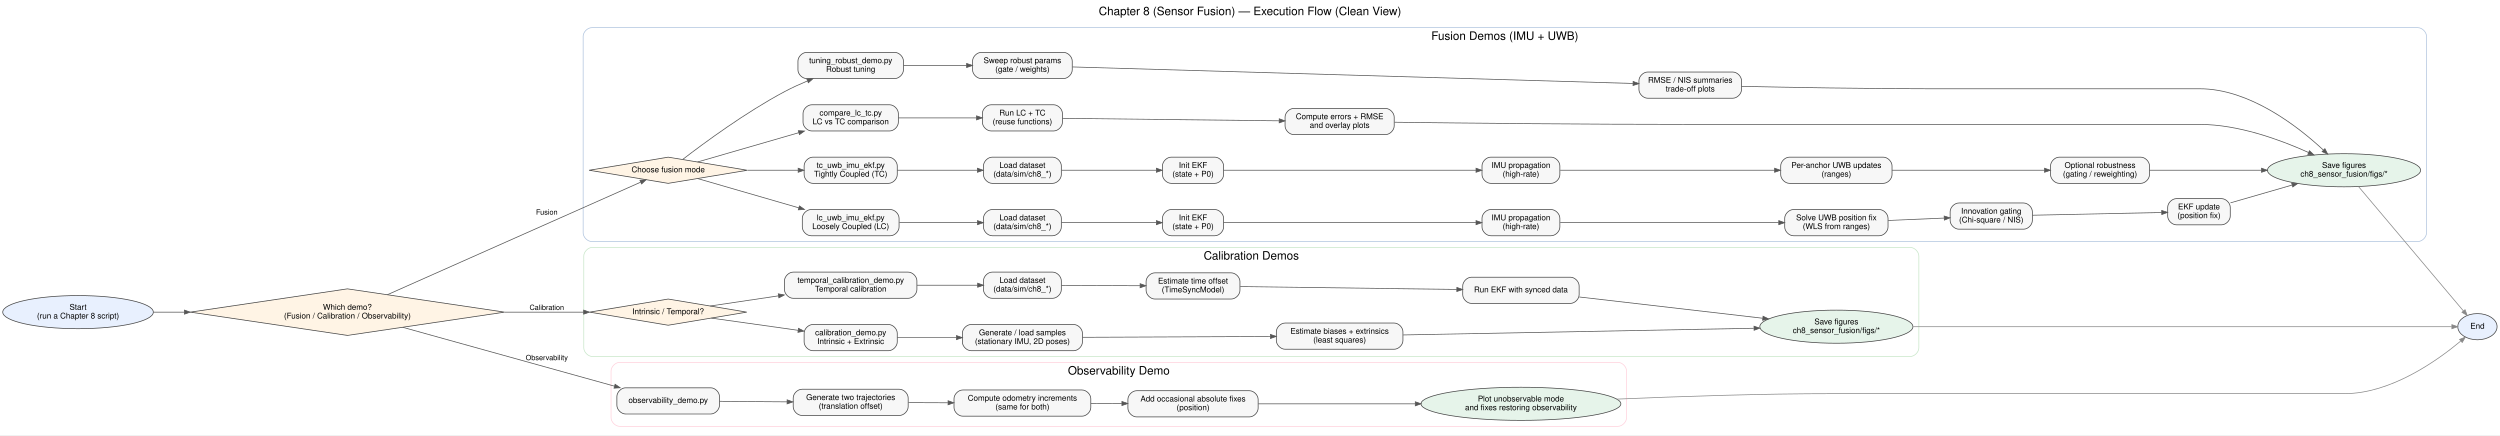
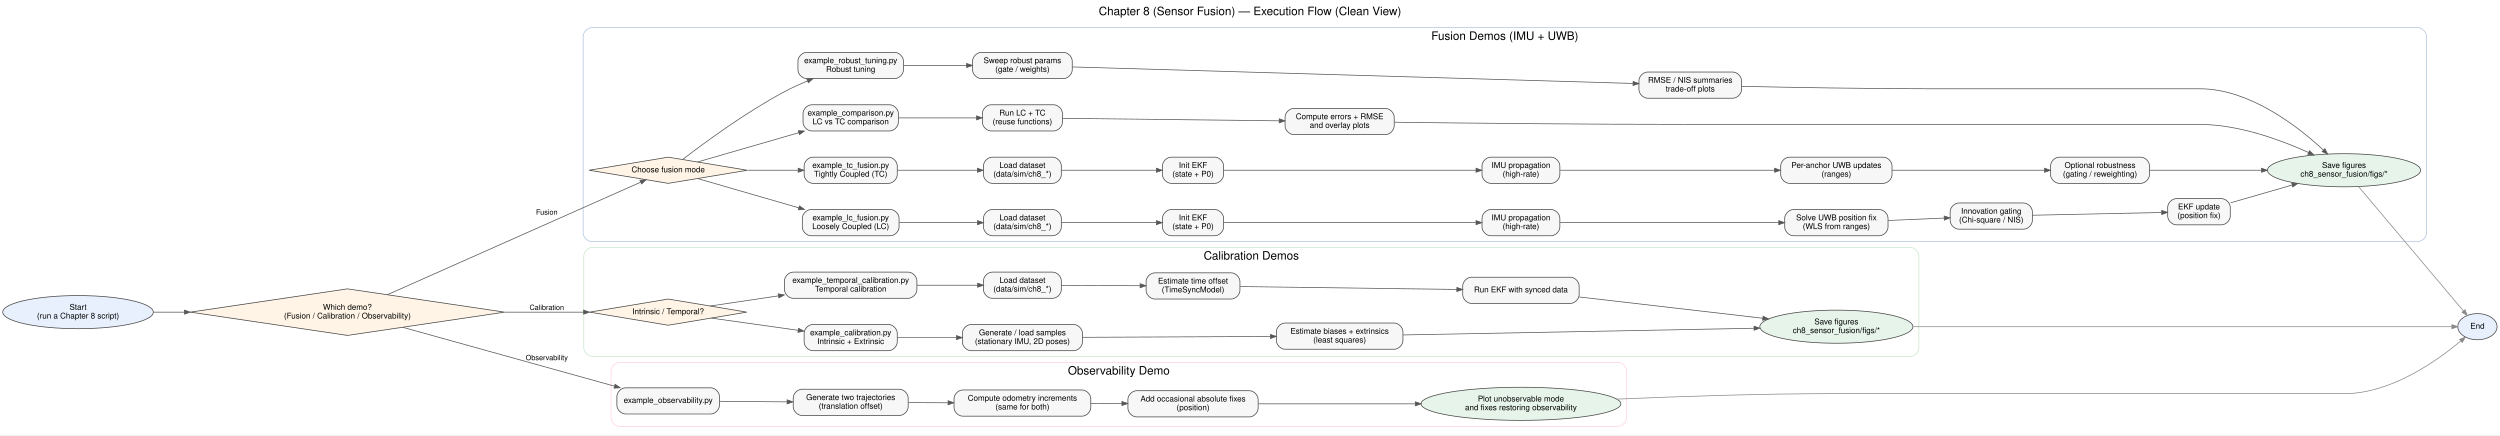
<svg xmlns="http://www.w3.org/2000/svg" width="3436pt" height="598pt" viewBox="0.00 0.00 3435.98 598.00">
  <g id="graph0" class="graph" transform="scale(1 1) rotate(0) translate(4 594)">
    <polygon fill="white" stroke="transparent" points="-4,4 -4,-594 3431.98,-594 3431.98,4 -4,4" />
    <text text-anchor="middle" x="1713.99" y="-573.2" font-family="Helvetica,sans-Serif" font-size="16.00">Chapter 8 (Sensor Fusion) — Execution Flow (Clean View)</text>
    <g id="clust1" class="cluster">
      <path fill="white" stroke="#b0c4de" d="M809.48,-262C809.48,-262 3318.98,-262 3318.98,-262 3324.98,-262 3330.98,-268 3330.98,-274 3330.98,-274 3330.98,-544 3330.98,-544 3330.98,-550 3324.98,-556 3318.98,-556 3318.98,-556 809.48,-556 809.48,-556 803.48,-556 797.48,-550 797.48,-544 797.48,-544 797.48,-274 797.48,-274 797.48,-268 803.48,-262 809.48,-262" />
      <text text-anchor="middle" x="2064.23" y="-539.2" font-family="Helvetica,sans-Serif" font-size="16.00">Fusion Demos (IMU + UWB)</text>
    </g>
    <g id="clust2" class="cluster">
      <path fill="white" stroke="#c8e6c9" d="M810.33,-104C810.33,-104 2621.26,-104 2621.26,-104 2627.26,-104 2633.26,-110 2633.26,-116 2633.26,-116 2633.26,-242 2633.26,-242 2633.26,-248 2627.26,-254 2621.26,-254 2621.26,-254 810.33,-254 810.33,-254 804.33,-254 798.33,-248 798.33,-242 798.33,-242 798.33,-116 798.33,-116 798.33,-110 804.33,-104 810.33,-104" />
      <text text-anchor="middle" x="1715.79" y="-237.2" font-family="Helvetica,sans-Serif" font-size="16.00">Calibration Demos</text>
    </g>
    <g id="clust3" class="cluster">
      <path fill="white" stroke="#ffd1dc" d="M847.83,-8C847.83,-8 2219.54,-8 2219.54,-8 2225.54,-8 2231.54,-14 2231.54,-20 2231.54,-20 2231.54,-84 2231.54,-84 2231.54,-90 2225.54,-96 2219.54,-96 2219.54,-96 847.83,-96 847.83,-96 841.83,-96 835.83,-90 835.83,-84 835.83,-84 835.83,-20 835.83,-20 835.83,-14 841.83,-8 847.83,-8" />
      <text text-anchor="middle" x="1533.68" y="-79.2" font-family="Helvetica,sans-Serif" font-size="16.00">Observability Demo</text>
    </g>
    <g id="node1" class="node">
      <ellipse fill="#e8f0fe" stroke="#444444" cx="103.24" cy="-165" rx="103.48" ry="22.76" />
      <text text-anchor="middle" x="103.24" y="-168.2" font-family="Helvetica,sans-Serif" font-size="11.00">Start</text>
      <text text-anchor="middle" x="103.24" y="-156.2" font-family="Helvetica,sans-Serif" font-size="11.00">(run a Chapter 8 script)</text>
    </g>
    <g id="node2" class="node">
      <polygon fill="#fff4e5" stroke="#444444" points="473.48,-197 257.48,-165 473.48,-133 689.48,-165 473.48,-197" />
      <text text-anchor="middle" x="473.48" y="-168.2" font-family="Helvetica,sans-Serif" font-size="11.00">Which demo?</text>
      <text text-anchor="middle" x="473.48" y="-156.2" font-family="Helvetica,sans-Serif" font-size="11.00">(Fusion / Calibration / Observability)</text>
    </g>
    <g id="edge1" class="edge">
      <path fill="none" stroke="#555555" d="M206.81,-165C220.37,-165 234.66,-165 249.31,-165" />
      <polygon fill="#555555" stroke="#555555" points="249.47,-167.8 257.47,-165 249.47,-162.2 249.47,-167.8" />
    </g>
    <g id="node3" class="node">
      <polygon fill="#fff4e5" stroke="#444444" points="914.33,-378 805.62,-360 914.33,-342 1023.04,-360 914.33,-378" />
      <text text-anchor="middle" x="914.33" y="-357.2" font-family="Helvetica,sans-Serif" font-size="11.00">Choose fusion mode</text>
    </g>
    <g id="edge38" class="edge">
      <path fill="none" stroke="#555555" d="M528.29,-188.91C618.68,-229.08 798.72,-309.08 876.32,-343.56" />
      <polygon fill="#555555" stroke="#555555" points="875.5,-346.26 883.95,-346.95 877.78,-341.14 875.5,-346.26" />
      <text text-anchor="middle" x="747.48" y="-299" font-family="Helvetica,sans-Serif" font-size="10.00">Fusion</text>
    </g>
    <g id="node24" class="node">
      <polygon fill="#fff4e5" stroke="#444444" points="914.33,-183 806.32,-165 914.33,-147 1022.34,-165 914.33,-183" />
      <text text-anchor="middle" x="914.33" y="-162.2" font-family="Helvetica,sans-Serif" font-size="11.00">Intrinsic / Temporal?</text>
    </g>
    <g id="edge39" class="edge">
      <path fill="none" stroke="#555555" d="M689.72,-165C727.03,-165 764.49,-165 797.8,-165" />
      <polygon fill="#555555" stroke="#555555" points="798.18,-167.8 806.18,-165 798.18,-162.2 798.18,-167.8" />
      <text text-anchor="middle" x="747.48" y="-168" font-family="Helvetica,sans-Serif" font-size="10.00">Calibration</text>
    </g>
    <g id="node33" class="node">
      <path fill="#f7f7f7" stroke="#444444" d="M972.83,-61C972.83,-61 855.83,-61 855.83,-61 849.83,-61 843.83,-55 843.83,-49 843.83,-49 843.83,-37 843.83,-37 843.83,-31 849.83,-25 855.83,-25 855.83,-25 972.83,-25 972.83,-25 978.83,-25 984.83,-31 984.83,-37 984.83,-37 984.83,-49 984.83,-49 984.83,-55 978.83,-61 972.83,-61" />
-       <text text-anchor="middle" x="914.33" y="-40.2" font-family="Helvetica,sans-Serif" font-size="11.00">observability_demo.py</text>
+       <text text-anchor="middle" x="914.33" y="-40.2" font-family="Helvetica,sans-Serif" font-size="11.00">example_observability.py</text>
    </g>
    <g id="edge40" class="edge">
      <path fill="none" stroke="#555555" d="M549.42,-144.17C630.72,-121.57 759.65,-85.72 840.23,-63.32" />
      <polygon fill="#555555" stroke="#555555" points="841.39,-65.9 848.35,-61.06 839.89,-60.51 841.39,-65.9" />
      <text text-anchor="middle" x="747.48" y="-99" font-family="Helvetica,sans-Serif" font-size="10.00">Observability</text>
    </g>
    <g id="node4" class="node">
      <path fill="#f7f7f7" stroke="#444444" d="M1219.68,-306C1219.68,-306 1110.68,-306 1110.68,-306 1104.68,-306 1098.68,-300 1098.68,-294 1098.68,-294 1098.68,-282 1098.68,-282 1098.68,-276 1104.68,-270 1110.68,-270 1110.68,-270 1219.68,-270 1219.68,-270 1225.68,-270 1231.68,-276 1231.68,-282 1231.68,-282 1231.68,-294 1231.68,-294 1231.68,-300 1225.68,-306 1219.68,-306" />
-       <text text-anchor="middle" x="1165.18" y="-291.2" font-family="Helvetica,sans-Serif" font-size="11.00">lc_uwb_imu_ekf.py</text>
+       <text text-anchor="middle" x="1165.18" y="-291.2" font-family="Helvetica,sans-Serif" font-size="11.00">example_lc_fusion.py</text>
      <text text-anchor="middle" x="1165.18" y="-279.2" font-family="Helvetica,sans-Serif" font-size="11.00">Loosely Coupled (LC)</text>
    </g>
    <g id="edge2" class="edge">
      <path fill="none" stroke="#555555" d="M954.76,-348.59C992.07,-337.8 1048.92,-321.35 1093.97,-308.31" />
      <polygon fill="#555555" stroke="#555555" points="1094.76,-311 1101.67,-306.09 1093.2,-305.62 1094.76,-311" />
    </g>
    <g id="node5" class="node">
      <path fill="#f7f7f7" stroke="#444444" d="M1217.18,-378C1217.18,-378 1113.18,-378 1113.18,-378 1107.18,-378 1101.18,-372 1101.18,-366 1101.18,-366 1101.18,-354 1101.18,-354 1101.18,-348 1107.18,-342 1113.18,-342 1113.18,-342 1217.18,-342 1217.18,-342 1223.18,-342 1229.18,-348 1229.18,-354 1229.18,-354 1229.18,-366 1229.18,-366 1229.18,-372 1223.18,-378 1217.18,-378" />
-       <text text-anchor="middle" x="1165.18" y="-363.2" font-family="Helvetica,sans-Serif" font-size="11.00">tc_uwb_imu_ekf.py</text>
+       <text text-anchor="middle" x="1165.18" y="-363.2" font-family="Helvetica,sans-Serif" font-size="11.00">example_tc_fusion.py</text>
      <text text-anchor="middle" x="1165.18" y="-351.2" font-family="Helvetica,sans-Serif" font-size="11.00">Tightly Coupled (TC)</text>
    </g>
    <g id="edge3" class="edge">
      <path fill="none" stroke="#555555" d="M1023.39,-360C1046.89,-360 1071.18,-360 1092.82,-360" />
      <polygon fill="#555555" stroke="#555555" points="1092.99,-362.8 1100.99,-360 1092.99,-357.2 1092.99,-362.8" />
    </g>
    <g id="node6" class="node">
      <path fill="#f7f7f7" stroke="#444444" d="M1218.68,-450C1218.68,-450 1111.68,-450 1111.68,-450 1105.68,-450 1099.68,-444 1099.68,-438 1099.68,-438 1099.68,-426 1099.68,-426 1099.68,-420 1105.68,-414 1111.68,-414 1111.68,-414 1218.68,-414 1218.68,-414 1224.68,-414 1230.68,-420 1230.68,-426 1230.68,-426 1230.68,-438 1230.68,-438 1230.68,-444 1224.68,-450 1218.68,-450" />
-       <text text-anchor="middle" x="1165.18" y="-435.2" font-family="Helvetica,sans-Serif" font-size="11.00">compare_lc_tc.py</text>
+       <text text-anchor="middle" x="1165.18" y="-435.2" font-family="Helvetica,sans-Serif" font-size="11.00">example_comparison.py</text>
      <text text-anchor="middle" x="1165.18" y="-423.2" font-family="Helvetica,sans-Serif" font-size="11.00">LC vs TC comparison</text>
    </g>
    <g id="edge4" class="edge">
      <path fill="none" stroke="#555555" d="M954.76,-371.41C992.07,-382.2 1048.92,-398.65 1093.97,-411.69" />
      <polygon fill="#555555" stroke="#555555" points="1093.2,-414.38 1101.67,-413.91 1094.76,-409 1093.2,-414.38" />
    </g>
    <g id="node7" class="node">
      <path fill="#f7f7f7" stroke="#444444" d="M1225.68,-522C1225.68,-522 1104.68,-522 1104.68,-522 1098.68,-522 1092.68,-516 1092.68,-510 1092.68,-510 1092.68,-498 1092.68,-498 1092.68,-492 1098.68,-486 1104.68,-486 1104.68,-486 1225.68,-486 1225.68,-486 1231.68,-486 1237.68,-492 1237.68,-498 1237.68,-498 1237.68,-510 1237.68,-510 1237.68,-516 1231.68,-522 1225.68,-522" />
-       <text text-anchor="middle" x="1165.18" y="-507.2" font-family="Helvetica,sans-Serif" font-size="11.00">tuning_robust_demo.py</text>
+       <text text-anchor="middle" x="1165.18" y="-507.2" font-family="Helvetica,sans-Serif" font-size="11.00">example_robust_tuning.py</text>
      <text text-anchor="middle" x="1165.18" y="-495.2" font-family="Helvetica,sans-Serif" font-size="11.00">Robust tuning</text>
    </g>
    <g id="edge5" class="edge">
      <path fill="none" stroke="#555555" d="M934.52,-375.08C963.55,-397.4 1020.89,-439.66 1074.18,-468 1084.11,-473.28 1094.98,-478.25 1105.63,-482.72" />
      <polygon fill="#555555" stroke="#555555" points="1104.86,-485.43 1113.33,-485.88 1106.99,-480.25 1104.86,-485.43" />
    </g>
    <g id="node8" class="node">
      <path fill="#f7f7f7" stroke="#444444" d="M1442.68,-306C1442.68,-306 1359.68,-306 1359.68,-306 1353.68,-306 1347.68,-300 1347.68,-294 1347.68,-294 1347.68,-282 1347.68,-282 1347.68,-276 1353.68,-270 1359.68,-270 1359.68,-270 1442.68,-270 1442.68,-270 1448.68,-270 1454.68,-276 1454.68,-282 1454.68,-282 1454.68,-294 1454.68,-294 1454.68,-300 1448.68,-306 1442.68,-306" />
      <text text-anchor="middle" x="1401.18" y="-291.2" font-family="Helvetica,sans-Serif" font-size="11.00">Load dataset</text>
      <text text-anchor="middle" x="1401.18" y="-279.2" font-family="Helvetica,sans-Serif" font-size="11.00">(data/sim/ch8_*)</text>
    </g>
    <g id="edge6" class="edge">
      <path fill="none" stroke="#555555" d="M1231.99,-288C1265.63,-288 1306.32,-288 1339.24,-288" />
      <polygon fill="#555555" stroke="#555555" points="1339.44,-290.8 1347.44,-288 1339.44,-285.2 1339.44,-290.8" />
    </g>
    <g id="node14" class="node">
      <path fill="#f7f7f7" stroke="#444444" d="M1442.68,-378C1442.68,-378 1359.68,-378 1359.68,-378 1353.68,-378 1347.68,-372 1347.68,-366 1347.68,-366 1347.68,-354 1347.68,-354 1347.68,-348 1353.68,-342 1359.68,-342 1359.68,-342 1442.68,-342 1442.68,-342 1448.68,-342 1454.68,-348 1454.68,-354 1454.68,-354 1454.68,-366 1454.68,-366 1454.68,-372 1448.68,-378 1442.68,-378" />
      <text text-anchor="middle" x="1401.18" y="-363.2" font-family="Helvetica,sans-Serif" font-size="11.00">Load dataset</text>
      <text text-anchor="middle" x="1401.18" y="-351.2" font-family="Helvetica,sans-Serif" font-size="11.00">(data/sim/ch8_*)</text>
    </g>
    <g id="edge12" class="edge">
      <path fill="none" stroke="#555555" d="M1229.2,-360C1263.27,-360 1305.15,-360 1338.94,-360" />
      <polygon fill="#555555" stroke="#555555" points="1339.35,-362.8 1347.35,-360 1339.35,-357.2 1339.35,-362.8" />
    </g>
    <g id="node19" class="node">
      <path fill="#f7f7f7" stroke="#444444" d="M1444.18,-450C1444.18,-450 1358.18,-450 1358.18,-450 1352.18,-450 1346.18,-444 1346.18,-438 1346.18,-438 1346.18,-426 1346.18,-426 1346.18,-420 1352.18,-414 1358.18,-414 1358.18,-414 1444.18,-414 1444.18,-414 1450.18,-414 1456.18,-420 1456.18,-426 1456.18,-426 1456.18,-438 1456.18,-438 1456.18,-444 1450.18,-450 1444.18,-450" />
      <text text-anchor="middle" x="1401.18" y="-435.2" font-family="Helvetica,sans-Serif" font-size="11.00">Run LC + TC</text>
      <text text-anchor="middle" x="1401.18" y="-423.2" font-family="Helvetica,sans-Serif" font-size="11.00">(reuse functions)</text>
    </g>
    <g id="edge17" class="edge">
      <path fill="none" stroke="#555555" d="M1230.74,-432C1264.17,-432 1304.79,-432 1337.88,-432" />
      <polygon fill="#555555" stroke="#555555" points="1338.12,-434.8 1346.12,-432 1338.12,-429.2 1338.12,-434.8" />
    </g>
    <g id="node21" class="node">
      <path fill="#f7f7f7" stroke="#444444" d="M1457.68,-522C1457.68,-522 1344.68,-522 1344.68,-522 1338.68,-522 1332.68,-516 1332.68,-510 1332.68,-510 1332.68,-498 1332.68,-498 1332.68,-492 1338.68,-486 1344.68,-486 1344.68,-486 1457.68,-486 1457.68,-486 1463.68,-486 1469.68,-492 1469.68,-498 1469.68,-498 1469.68,-510 1469.68,-510 1469.68,-516 1463.68,-522 1457.68,-522" />
      <text text-anchor="middle" x="1401.18" y="-507.2" font-family="Helvetica,sans-Serif" font-size="11.00">Sweep robust params</text>
      <text text-anchor="middle" x="1401.18" y="-495.2" font-family="Helvetica,sans-Serif" font-size="11.00">(gate / weights)</text>
    </g>
    <g id="edge19" class="edge">
      <path fill="none" stroke="#555555" d="M1237.98,-504C1265.37,-504 1296.67,-504 1324.41,-504" />
      <polygon fill="#555555" stroke="#555555" points="1324.52,-506.8 1332.52,-504 1324.52,-501.2 1324.52,-506.8" />
    </g>
    <g id="node9" class="node">
      <path fill="#f7f7f7" stroke="#444444" d="M1665.68,-306C1665.68,-306 1605.68,-306 1605.68,-306 1599.68,-306 1593.68,-300 1593.68,-294 1593.68,-294 1593.68,-282 1593.68,-282 1593.68,-276 1599.68,-270 1605.68,-270 1605.68,-270 1665.68,-270 1665.68,-270 1671.68,-270 1677.68,-276 1677.68,-282 1677.68,-282 1677.68,-294 1677.68,-294 1677.68,-300 1671.68,-306 1665.68,-306" />
      <text text-anchor="middle" x="1635.68" y="-291.2" font-family="Helvetica,sans-Serif" font-size="11.00">Init EKF</text>
      <text text-anchor="middle" x="1635.68" y="-279.2" font-family="Helvetica,sans-Serif" font-size="11.00">(state + P0)</text>
    </g>
    <g id="edge7" class="edge">
      <path fill="none" stroke="#555555" d="M1454.94,-288C1493.93,-288 1546.66,-288 1584.92,-288" />
      <polygon fill="#555555" stroke="#555555" points="1585.34,-290.8 1593.34,-288 1585.34,-285.2 1585.34,-290.8" />
    </g>
    <g id="node10" class="node">
      <path fill="#f7f7f7" stroke="#444444" d="M2127.86,-306C2127.86,-306 2044.86,-306 2044.86,-306 2038.86,-306 2032.86,-300 2032.86,-294 2032.86,-294 2032.86,-282 2032.86,-282 2032.86,-276 2038.86,-270 2044.86,-270 2044.86,-270 2127.86,-270 2127.86,-270 2133.86,-270 2139.86,-276 2139.86,-282 2139.86,-282 2139.86,-294 2139.86,-294 2139.86,-300 2133.86,-306 2127.86,-306" />
      <text text-anchor="middle" x="2086.36" y="-291.2" font-family="Helvetica,sans-Serif" font-size="11.00">IMU propagation</text>
      <text text-anchor="middle" x="2086.36" y="-279.2" font-family="Helvetica,sans-Serif" font-size="11.00">(high-rate)</text>
    </g>
    <g id="edge8" class="edge">
      <path fill="none" stroke="#555555" d="M1677.69,-288C1756.96,-288 1931.59,-288 2024.47,-288" />
      <polygon fill="#555555" stroke="#555555" points="2024.65,-290.8 2032.65,-288 2024.65,-285.2 2024.65,-290.8" />
    </g>
    <g id="node11" class="node">
      <path fill="#f7f7f7" stroke="#444444" d="M2578.9,-306C2578.9,-306 2460.9,-306 2460.9,-306 2454.9,-306 2448.9,-300 2448.9,-294 2448.9,-294 2448.9,-282 2448.9,-282 2448.9,-276 2454.9,-270 2460.9,-270 2460.9,-270 2578.9,-270 2578.9,-270 2584.9,-270 2590.9,-276 2590.9,-282 2590.9,-282 2590.9,-294 2590.9,-294 2590.9,-300 2584.9,-306 2578.9,-306" />
      <text text-anchor="middle" x="2519.9" y="-291.2" font-family="Helvetica,sans-Serif" font-size="11.00">Solve UWB position fix</text>
      <text text-anchor="middle" x="2519.9" y="-279.2" font-family="Helvetica,sans-Serif" font-size="11.00">(WLS from ranges)</text>
    </g>
    <g id="edge9" class="edge">
      <path fill="none" stroke="#555555" d="M2140.28,-288C2215.39,-288 2353.45,-288 2440.48,-288" />
      <polygon fill="#555555" stroke="#555555" points="2440.74,-290.8 2448.74,-288 2440.74,-285.2 2440.74,-290.8" />
    </g>
    <g id="node12" class="node">
      <path fill="#f7f7f7" stroke="#444444" d="M2777.26,-315C2777.26,-315 2688.26,-315 2688.26,-315 2682.26,-315 2676.26,-309 2676.26,-303 2676.26,-303 2676.26,-291 2676.26,-291 2676.26,-285 2682.26,-279 2688.26,-279 2688.26,-279 2777.26,-279 2777.26,-279 2783.26,-279 2789.26,-285 2789.26,-291 2789.26,-291 2789.26,-303 2789.26,-303 2789.26,-309 2783.26,-315 2777.26,-315" />
      <text text-anchor="middle" x="2732.76" y="-300.2" font-family="Helvetica,sans-Serif" font-size="11.00">Innovation gating</text>
      <text text-anchor="middle" x="2732.76" y="-288.2" font-family="Helvetica,sans-Serif" font-size="11.00">(Chi-square / NIS)</text>
    </g>
    <g id="edge10" class="edge">
      <path fill="none" stroke="#555555" d="M2591.11,-291C2615.98,-292.06 2643.79,-293.25 2668.08,-294.28" />
      <polygon fill="#555555" stroke="#555555" points="2668.06,-297.08 2676.17,-294.63 2668.3,-291.49 2668.06,-297.08" />
    </g>
    <g id="node13" class="node">
      <path fill="#f7f7f7" stroke="#444444" d="M3049.26,-321C3049.26,-321 2987.26,-321 2987.26,-321 2981.26,-321 2975.26,-315 2975.26,-309 2975.26,-309 2975.26,-297 2975.26,-297 2975.26,-291 2981.26,-285 2987.26,-285 2987.26,-285 3049.26,-285 3049.26,-285 3055.26,-285 3061.26,-291 3061.26,-297 3061.26,-297 3061.26,-309 3061.26,-309 3061.26,-315 3055.26,-321 3049.26,-321" />
      <text text-anchor="middle" x="3018.26" y="-306.2" font-family="Helvetica,sans-Serif" font-size="11.00">EKF update</text>
      <text text-anchor="middle" x="3018.26" y="-294.2" font-family="Helvetica,sans-Serif" font-size="11.00">(position fix)</text>
    </g>
    <g id="edge11" class="edge">
      <path fill="none" stroke="#555555" d="M2789.43,-298.18C2841.06,-299.27 2917.21,-300.88 2967.02,-301.94" />
      <polygon fill="#555555" stroke="#555555" points="2967.03,-304.74 2975.09,-302.11 2967.15,-299.14 2967.03,-304.74" />
    </g>
    <g id="node23" class="node">
      <ellipse fill="#e6f4ea" stroke="#444444" cx="3217.62" cy="-360" rx="105.22" ry="22.76" />
      <text text-anchor="middle" x="3217.62" y="-363.2" font-family="Helvetica,sans-Serif" font-size="11.00">Save figures</text>
      <text text-anchor="middle" x="3217.62" y="-351.2" font-family="Helvetica,sans-Serif" font-size="11.00">ch8_sensor_fusion/figs/*</text>
    </g>
    <g id="edge21" class="edge">
      <path fill="none" stroke="#555555" d="M3061.6,-315.23C3086.24,-322.34 3117.92,-331.5 3146.22,-339.67" />
      <polygon fill="#555555" stroke="#555555" points="3145.64,-342.42 3154.11,-341.95 3147.2,-337.04 3145.64,-342.42" />
    </g>
    <g id="node15" class="node">
      <path fill="#f7f7f7" stroke="#444444" d="M1665.68,-378C1665.68,-378 1605.68,-378 1605.68,-378 1599.68,-378 1593.68,-372 1593.68,-366 1593.68,-366 1593.68,-354 1593.68,-354 1593.68,-348 1599.68,-342 1605.68,-342 1605.68,-342 1665.68,-342 1665.68,-342 1671.68,-342 1677.68,-348 1677.68,-354 1677.68,-354 1677.68,-366 1677.68,-366 1677.68,-372 1671.68,-378 1665.68,-378" />
      <text text-anchor="middle" x="1635.68" y="-363.2" font-family="Helvetica,sans-Serif" font-size="11.00">Init EKF</text>
      <text text-anchor="middle" x="1635.68" y="-351.2" font-family="Helvetica,sans-Serif" font-size="11.00">(state + P0)</text>
    </g>
    <g id="edge13" class="edge">
      <path fill="none" stroke="#555555" d="M1454.94,-360C1493.93,-360 1546.66,-360 1584.92,-360" />
      <polygon fill="#555555" stroke="#555555" points="1585.34,-362.8 1593.34,-360 1585.34,-357.2 1585.34,-362.8" />
    </g>
    <g id="node16" class="node">
      <path fill="#f7f7f7" stroke="#444444" d="M2127.86,-378C2127.86,-378 2044.86,-378 2044.86,-378 2038.86,-378 2032.86,-372 2032.86,-366 2032.86,-366 2032.86,-354 2032.86,-354 2032.86,-348 2038.86,-342 2044.86,-342 2044.86,-342 2127.86,-342 2127.86,-342 2133.86,-342 2139.86,-348 2139.86,-354 2139.86,-354 2139.86,-366 2139.86,-366 2139.86,-372 2133.86,-378 2127.86,-378" />
      <text text-anchor="middle" x="2086.36" y="-363.2" font-family="Helvetica,sans-Serif" font-size="11.00">IMU propagation</text>
      <text text-anchor="middle" x="2086.36" y="-351.2" font-family="Helvetica,sans-Serif" font-size="11.00">(high-rate)</text>
    </g>
    <g id="edge14" class="edge">
      <path fill="none" stroke="#555555" d="M1677.69,-360C1756.96,-360 1931.59,-360 2024.47,-360" />
      <polygon fill="#555555" stroke="#555555" points="2024.65,-362.8 2032.65,-360 2024.65,-357.2 2024.65,-362.8" />
    </g>
    <g id="node17" class="node">
      <path fill="#f7f7f7" stroke="#444444" d="M2584.4,-378C2584.4,-378 2455.4,-378 2455.4,-378 2449.4,-378 2443.4,-372 2443.4,-366 2443.4,-366 2443.4,-354 2443.4,-354 2443.4,-348 2449.4,-342 2455.4,-342 2455.4,-342 2584.4,-342 2584.4,-342 2590.4,-342 2596.4,-348 2596.4,-354 2596.4,-354 2596.4,-366 2596.4,-366 2596.4,-372 2590.4,-378 2584.4,-378" />
      <text text-anchor="middle" x="2519.9" y="-363.2" font-family="Helvetica,sans-Serif" font-size="11.00">Per-anchor UWB updates</text>
      <text text-anchor="middle" x="2519.9" y="-351.2" font-family="Helvetica,sans-Serif" font-size="11.00">(ranges)</text>
    </g>
    <g id="edge15" class="edge">
      <path fill="none" stroke="#555555" d="M2140.28,-360C2213.83,-360 2347.74,-360 2434.99,-360" />
      <polygon fill="#555555" stroke="#555555" points="2435.02,-362.8 2443.02,-360 2435.02,-357.2 2435.02,-362.8" />
    </g>
    <g id="node18" class="node">
      <path fill="#f7f7f7" stroke="#444444" d="M2938.26,-378C2938.26,-378 2826.26,-378 2826.26,-378 2820.26,-378 2814.26,-372 2814.26,-366 2814.26,-366 2814.26,-354 2814.26,-354 2814.26,-348 2820.26,-342 2826.26,-342 2826.26,-342 2938.26,-342 2938.26,-342 2944.26,-342 2950.26,-348 2950.26,-354 2950.26,-354 2950.26,-366 2950.26,-366 2950.26,-372 2944.26,-378 2938.26,-378" />
      <text text-anchor="middle" x="2882.26" y="-363.2" font-family="Helvetica,sans-Serif" font-size="11.00">Optional robustness</text>
      <text text-anchor="middle" x="2882.26" y="-351.2" font-family="Helvetica,sans-Serif" font-size="11.00">(gating / reweighting)</text>
    </g>
    <g id="edge16" class="edge">
      <path fill="none" stroke="#555555" d="M2596.44,-360C2657.97,-360 2744.41,-360 2805.89,-360" />
      <polygon fill="#555555" stroke="#555555" points="2806.01,-362.8 2814.01,-360 2806.01,-357.2 2806.01,-362.8" />
    </g>
    <g id="edge22" class="edge">
      <path fill="none" stroke="#555555" d="M2950.32,-360C2994.35,-360 3053.04,-360 3104.12,-360" />
      <polygon fill="#555555" stroke="#555555" points="3104.24,-362.8 3112.24,-360 3104.24,-357.2 3104.24,-362.8" />
    </g>
    <g id="node20" class="node">
      <path fill="#f7f7f7" stroke="#444444" d="M1900.18,-445C1900.18,-445 1774.18,-445 1774.18,-445 1768.18,-445 1762.18,-439 1762.18,-433 1762.18,-433 1762.18,-421 1762.18,-421 1762.18,-415 1768.18,-409 1774.18,-409 1774.18,-409 1900.18,-409 1900.18,-409 1906.18,-409 1912.18,-415 1912.18,-421 1912.18,-421 1912.18,-433 1912.18,-433 1912.18,-439 1906.18,-445 1900.18,-445" />
      <text text-anchor="middle" x="1837.18" y="-430.2" font-family="Helvetica,sans-Serif" font-size="11.00">Compute errors + RMSE</text>
      <text text-anchor="middle" x="1837.18" y="-418.2" font-family="Helvetica,sans-Serif" font-size="11.00">and overlay plots</text>
    </g>
    <g id="edge18" class="edge">
      <path fill="none" stroke="#555555" d="M1456.27,-431.38C1531.08,-430.52 1666.76,-428.95 1754.1,-427.95" />
      <polygon fill="#555555" stroke="#555555" points="1754.17,-430.75 1762.14,-427.85 1754.11,-425.15 1754.17,-430.75" />
    </g>
    <g id="edge23" class="edge">
      <path fill="none" stroke="#555555" d="M1912.58,-426C2006.9,-424.81 2174.54,-423 2318.04,-423 2318.04,-423 2318.04,-423 3019.26,-423 3072.2,-423 3129.5,-402.17 3168.65,-384.47" />
      <polygon fill="#555555" stroke="#555555" points="3170.14,-386.87 3176.23,-380.98 3167.8,-381.78 3170.14,-386.87" />
    </g>
    <g id="node22" class="node">
      <path fill="#f7f7f7" stroke="#444444" d="M2377.54,-495C2377.54,-495 2260.54,-495 2260.54,-495 2254.54,-495 2248.54,-489 2248.54,-483 2248.54,-483 2248.54,-471 2248.54,-471 2248.54,-465 2254.54,-459 2260.54,-459 2260.54,-459 2377.54,-459 2377.54,-459 2383.54,-459 2389.54,-465 2389.54,-471 2389.54,-471 2389.54,-483 2389.54,-483 2389.54,-489 2383.54,-495 2377.54,-495" />
      <text text-anchor="middle" x="2319.04" y="-480.2" font-family="Helvetica,sans-Serif" font-size="11.00">RMSE / NIS summaries</text>
      <text text-anchor="middle" x="2319.04" y="-468.2" font-family="Helvetica,sans-Serif" font-size="11.00">trade-off plots</text>
    </g>
    <g id="edge20" class="edge">
      <path fill="none" stroke="#555555" d="M1469.9,-502C1636.21,-497.1 2063.96,-484.49 2240.28,-479.29" />
      <polygon fill="#555555" stroke="#555555" points="2240.57,-482.09 2248.49,-479.05 2240.41,-476.49 2240.57,-482.09" />
    </g>
    <g id="edge24" class="edge">
      <path fill="none" stroke="#555555" d="M2389.61,-475.34C2456.44,-473.88 2560.24,-472 2650.26,-472 2650.26,-472 2650.26,-472 3019.26,-472 3087.41,-472 3153.58,-420.86 3189.32,-387.69" />
      <polygon fill="#555555" stroke="#555555" points="3191.32,-389.66 3195.21,-382.13 3187.47,-385.58 3191.32,-389.66" />
    </g>
    <g id="node38" class="node">
      <ellipse fill="#e8f0fe" stroke="#444444" cx="3400.98" cy="-145" rx="27" ry="18" />
      <text text-anchor="middle" x="3400.98" y="-142.2" font-family="Helvetica,sans-Serif" font-size="11.00">End</text>
    </g>
    <g id="edge41" class="edge">
      <path fill="none" stroke="#888888" d="M3237.68,-337.4C3272.82,-295.75 3347.33,-207.41 3381.79,-166.55" />
      <polygon fill="#888888" stroke="#888888" points="3383.95,-168.34 3386.97,-160.42 3379.67,-164.73 3383.95,-168.34" />
    </g>
    <g id="node25" class="node">
      <path fill="#f7f7f7" stroke="#444444" d="M1217.18,-148C1217.18,-148 1113.18,-148 1113.18,-148 1107.18,-148 1101.18,-142 1101.18,-136 1101.18,-136 1101.18,-124 1101.18,-124 1101.18,-118 1107.18,-112 1113.18,-112 1113.18,-112 1217.18,-112 1217.18,-112 1223.18,-112 1229.18,-118 1229.18,-124 1229.18,-124 1229.18,-136 1229.18,-136 1229.18,-142 1223.18,-148 1217.18,-148" />
-       <text text-anchor="middle" x="1165.18" y="-133.2" font-family="Helvetica,sans-Serif" font-size="11.00">calibration_demo.py</text>
+       <text text-anchor="middle" x="1165.18" y="-133.2" font-family="Helvetica,sans-Serif" font-size="11.00">example_calibration.py</text>
      <text text-anchor="middle" x="1165.18" y="-121.2" font-family="Helvetica,sans-Serif" font-size="11.00">Intrinsic + Extrinsic</text>
    </g>
    <g id="edge25" class="edge">
      <path fill="none" stroke="#555555" d="M973.67,-156.79C1009.35,-151.78 1055.24,-145.32 1093.04,-140.01" />
      <polygon fill="#555555" stroke="#555555" points="1093.44,-142.78 1100.97,-138.89 1092.66,-137.23 1093.44,-142.78" />
    </g>
    <g id="node26" class="node">
      <path fill="#f7f7f7" stroke="#444444" d="M1244.18,-220C1244.18,-220 1086.18,-220 1086.18,-220 1080.18,-220 1074.18,-214 1074.18,-208 1074.18,-208 1074.18,-196 1074.18,-196 1074.18,-190 1080.18,-184 1086.18,-184 1086.18,-184 1244.18,-184 1244.18,-184 1250.18,-184 1256.18,-190 1256.18,-196 1256.18,-196 1256.18,-208 1256.18,-208 1256.18,-214 1250.18,-220 1244.18,-220" />
-       <text text-anchor="middle" x="1165.18" y="-205.2" font-family="Helvetica,sans-Serif" font-size="11.00">temporal_calibration_demo.py</text>
+       <text text-anchor="middle" x="1165.18" y="-205.2" font-family="Helvetica,sans-Serif" font-size="11.00">example_temporal_calibration.py</text>
      <text text-anchor="middle" x="1165.18" y="-193.2" font-family="Helvetica,sans-Serif" font-size="11.00">Temporal calibration</text>
    </g>
    <g id="edge26" class="edge">
      <path fill="none" stroke="#555555" d="M972.11,-173.44C999.88,-177.57 1034.11,-182.66 1065.95,-187.39" />
      <polygon fill="#555555" stroke="#555555" points="1065.66,-190.18 1073.98,-188.59 1066.48,-184.64 1065.66,-190.18" />
    </g>
    <g id="node27" class="node">
      <path fill="#f7f7f7" stroke="#444444" d="M1471.68,-148C1471.68,-148 1330.68,-148 1330.68,-148 1324.68,-148 1318.68,-142 1318.68,-136 1318.68,-136 1318.68,-124 1318.68,-124 1318.68,-118 1324.68,-112 1330.68,-112 1330.68,-112 1471.68,-112 1471.68,-112 1477.68,-112 1483.68,-118 1483.68,-124 1483.68,-124 1483.68,-136 1483.68,-136 1483.68,-142 1477.68,-148 1471.68,-148" />
      <text text-anchor="middle" x="1401.18" y="-133.2" font-family="Helvetica,sans-Serif" font-size="11.00">Generate / load samples</text>
      <text text-anchor="middle" x="1401.18" y="-121.2" font-family="Helvetica,sans-Serif" font-size="11.00">(stationary IMU, 2D poses)</text>
    </g>
    <g id="edge27" class="edge">
      <path fill="none" stroke="#555555" d="M1229.2,-130C1254.1,-130 1283.18,-130 1310.23,-130" />
      <polygon fill="#555555" stroke="#555555" points="1310.55,-132.8 1318.55,-130 1310.55,-127.2 1310.55,-132.8" />
    </g>
    <g id="node29" class="node">
      <path fill="#f7f7f7" stroke="#444444" d="M1442.68,-220C1442.68,-220 1359.68,-220 1359.68,-220 1353.68,-220 1347.68,-214 1347.68,-208 1347.68,-208 1347.68,-196 1347.68,-196 1347.68,-190 1353.68,-184 1359.68,-184 1359.68,-184 1442.68,-184 1442.68,-184 1448.68,-184 1454.68,-190 1454.68,-196 1454.68,-196 1454.68,-208 1454.68,-208 1454.68,-214 1448.68,-220 1442.68,-220" />
      <text text-anchor="middle" x="1401.18" y="-205.2" font-family="Helvetica,sans-Serif" font-size="11.00">Load dataset</text>
      <text text-anchor="middle" x="1401.18" y="-193.2" font-family="Helvetica,sans-Serif" font-size="11.00">(data/sim/ch8_*)</text>
    </g>
    <g id="edge29" class="edge">
      <path fill="none" stroke="#555555" d="M1256.32,-202C1284.2,-202 1314.23,-202 1339.61,-202" />
      <polygon fill="#555555" stroke="#555555" points="1339.68,-204.8 1347.68,-202 1339.68,-199.2 1339.68,-204.8" />
    </g>
    <g id="node28" class="node">
      <path fill="#f7f7f7" stroke="#444444" d="M1912.18,-150C1912.18,-150 1762.18,-150 1762.18,-150 1756.18,-150 1750.18,-144 1750.18,-138 1750.18,-138 1750.18,-126 1750.18,-126 1750.18,-120 1756.18,-114 1762.18,-114 1762.18,-114 1912.18,-114 1912.18,-114 1918.18,-114 1924.18,-120 1924.18,-126 1924.18,-126 1924.18,-138 1924.18,-138 1924.18,-144 1918.18,-150 1912.18,-150" />
      <text text-anchor="middle" x="1837.18" y="-135.2" font-family="Helvetica,sans-Serif" font-size="11.00">Estimate biases + extrinsics</text>
      <text text-anchor="middle" x="1837.18" y="-123.2" font-family="Helvetica,sans-Serif" font-size="11.00">(least squares)</text>
    </g>
    <g id="edge28" class="edge">
      <path fill="none" stroke="#555555" d="M1483.81,-130.38C1557.14,-130.71 1664.8,-131.21 1741.8,-131.57" />
      <polygon fill="#555555" stroke="#555555" points="1742.07,-134.37 1750.09,-131.6 1742.1,-128.77 1742.07,-134.37" />
    </g>
    <g id="node32" class="node">
      <ellipse fill="#e6f4ea" stroke="#444444" cx="2519.9" cy="-145" rx="105.22" ry="22.76" />
      <text text-anchor="middle" x="2519.9" y="-148.2" font-family="Helvetica,sans-Serif" font-size="11.00">Save figures</text>
      <text text-anchor="middle" x="2519.9" y="-136.2" font-family="Helvetica,sans-Serif" font-size="11.00">ch8_sensor_fusion/figs/*</text>
    </g>
    <g id="edge32" class="edge">
      <path fill="none" stroke="#555555" d="M1924.4,-133.65C2046.78,-135.98 2271.02,-140.27 2406.37,-142.85" />
      <polygon fill="#555555" stroke="#555555" points="2406.7,-145.66 2414.75,-143.01 2406.81,-140.06 2406.7,-145.66" />
    </g>
    <g id="node30" class="node">
      <path fill="#f7f7f7" stroke="#444444" d="M1688.18,-219C1688.18,-219 1583.18,-219 1583.18,-219 1577.18,-219 1571.18,-213 1571.18,-207 1571.18,-207 1571.18,-195 1571.18,-195 1571.18,-189 1577.18,-183 1583.18,-183 1583.18,-183 1688.18,-183 1688.18,-183 1694.18,-183 1700.18,-189 1700.18,-195 1700.18,-195 1700.18,-207 1700.18,-207 1700.18,-213 1694.18,-219 1688.18,-219" />
      <text text-anchor="middle" x="1635.68" y="-204.2" font-family="Helvetica,sans-Serif" font-size="11.00">Estimate time offset</text>
      <text text-anchor="middle" x="1635.68" y="-192.2" font-family="Helvetica,sans-Serif" font-size="11.00">(TimeSyncModel)</text>
    </g>
    <g id="edge30" class="edge">
      <path fill="none" stroke="#555555" d="M1454.94,-201.77C1486.82,-201.64 1527.88,-201.46 1562.71,-201.31" />
      <polygon fill="#555555" stroke="#555555" points="1562.97,-204.11 1570.96,-201.27 1562.95,-198.51 1562.97,-204.11" />
    </g>
    <g id="node31" class="node">
      <path fill="#f7f7f7" stroke="#444444" d="M2154.36,-213C2154.36,-213 2018.36,-213 2018.36,-213 2012.36,-213 2006.36,-207 2006.36,-201 2006.36,-201 2006.36,-189 2006.36,-189 2006.36,-183 2012.36,-177 2018.36,-177 2018.36,-177 2154.36,-177 2154.36,-177 2160.36,-177 2166.36,-183 2166.36,-189 2166.36,-189 2166.36,-201 2166.36,-201 2166.36,-207 2160.36,-213 2154.36,-213" />
      <text text-anchor="middle" x="2086.36" y="-192.2" font-family="Helvetica,sans-Serif" font-size="11.00">Run EKF with synced data</text>
    </g>
    <g id="edge31" class="edge">
      <path fill="none" stroke="#555555" d="M1700.49,-200.15C1778.5,-199.1 1910.89,-197.33 1998.23,-196.17" />
      <polygon fill="#555555" stroke="#555555" points="1998.32,-198.96 2006.28,-196.06 1998.24,-193.36 1998.32,-198.96" />
    </g>
    <g id="edge33" class="edge">
      <path fill="none" stroke="#555555" d="M2166.51,-185.83C2237.41,-177.61 2341.74,-165.53 2418.49,-156.63" />
      <polygon fill="#555555" stroke="#555555" points="2419.15,-159.38 2426.77,-155.67 2418.5,-153.81 2419.15,-159.38" />
    </g>
    <g id="edge42" class="edge">
      <path fill="none" stroke="#888888" d="M2625.47,-145C2659.38,-145 2697.16,-145 2731.76,-145 2731.76,-145 2731.76,-145 3218.62,-145 3269.77,-145 3329.05,-145 3365.53,-145" />
      <polygon fill="#888888" stroke="#888888" points="3365.85,-147.8 3373.85,-145 3365.85,-142.2 3365.85,-147.8" />
    </g>
    <g id="node34" class="node">
      <path fill="#f7f7f7" stroke="#444444" d="M1232.18,-59C1232.18,-59 1098.18,-59 1098.18,-59 1092.18,-59 1086.18,-53 1086.18,-47 1086.18,-47 1086.18,-35 1086.18,-35 1086.18,-29 1092.18,-23 1098.18,-23 1098.18,-23 1232.18,-23 1232.18,-23 1238.18,-23 1244.18,-29 1244.18,-35 1244.18,-35 1244.18,-47 1244.18,-47 1244.18,-53 1238.18,-59 1232.18,-59" />
      <text text-anchor="middle" x="1165.18" y="-44.2" font-family="Helvetica,sans-Serif" font-size="11.00">Generate two trajectories</text>
      <text text-anchor="middle" x="1165.18" y="-32.2" font-family="Helvetica,sans-Serif" font-size="11.00">(translation offset)</text>
    </g>
    <g id="edge34" class="edge">
      <path fill="none" stroke="#555555" d="M984.98,-42.44C1013.75,-42.21 1047.41,-41.94 1077.74,-41.69" />
      <polygon fill="#555555" stroke="#555555" points="1077.81,-44.49 1085.78,-41.63 1077.76,-38.89 1077.81,-44.49" />
    </g>
    <g id="node35" class="node">
      <path fill="#f7f7f7" stroke="#444444" d="M1483.18,-58C1483.18,-58 1319.18,-58 1319.18,-58 1313.18,-58 1307.18,-52 1307.18,-46 1307.18,-46 1307.18,-34 1307.18,-34 1307.18,-28 1313.18,-22 1319.18,-22 1319.18,-22 1483.18,-22 1483.18,-22 1489.18,-22 1495.18,-28 1495.18,-34 1495.18,-34 1495.18,-46 1495.18,-46 1495.18,-52 1489.18,-58 1483.18,-58" />
      <text text-anchor="middle" x="1401.18" y="-43.2" font-family="Helvetica,sans-Serif" font-size="11.00">Compute odometry increments</text>
      <text text-anchor="middle" x="1401.18" y="-31.2" font-family="Helvetica,sans-Serif" font-size="11.00">(same for both)</text>
    </g>
    <g id="edge35" class="edge">
      <path fill="none" stroke="#555555" d="M1244.43,-40.67C1261.82,-40.59 1280.51,-40.51 1298.69,-40.43" />
      <polygon fill="#555555" stroke="#555555" points="1299.01,-43.23 1307,-40.4 1298.99,-37.63 1299.01,-43.23" />
    </g>
    <g id="node36" class="node">
      <path fill="#f7f7f7" stroke="#444444" d="M1713.18,-57C1713.18,-57 1558.18,-57 1558.18,-57 1552.18,-57 1546.18,-51 1546.18,-45 1546.18,-45 1546.18,-33 1546.18,-33 1546.18,-27 1552.18,-21 1558.18,-21 1558.18,-21 1713.18,-21 1713.18,-21 1719.18,-21 1725.18,-27 1725.18,-33 1725.18,-33 1725.18,-45 1725.18,-45 1725.18,-51 1719.18,-57 1713.18,-57" />
      <text text-anchor="middle" x="1635.68" y="-42.2" font-family="Helvetica,sans-Serif" font-size="11.00">Add occasional absolute fixes</text>
      <text text-anchor="middle" x="1635.68" y="-30.2" font-family="Helvetica,sans-Serif" font-size="11.00">(position)</text>
    </g>
    <g id="edge36" class="edge">
      <path fill="none" stroke="#555555" d="M1495.41,-39.6C1509.35,-39.54 1523.75,-39.48 1537.76,-39.42" />
      <polygon fill="#555555" stroke="#555555" points="1537.98,-42.22 1545.97,-39.38 1537.95,-36.62 1537.98,-42.22" />
    </g>
    <g id="node37" class="node">
      <ellipse fill="#e6f4ea" stroke="#444444" cx="2086.36" cy="-39" rx="137.36" ry="22.76" />
      <text text-anchor="middle" x="2086.36" y="-42.2" font-family="Helvetica,sans-Serif" font-size="11.00">Plot unobservable mode</text>
      <text text-anchor="middle" x="2086.36" y="-30.2" font-family="Helvetica,sans-Serif" font-size="11.00">and fixes restoring observability</text>
    </g>
    <g id="edge37" class="edge">
      <path fill="none" stroke="#555555" d="M1725.33,-39C1786.8,-39 1870.06,-39 1941.02,-39" />
      <polygon fill="#555555" stroke="#555555" points="1941.17,-41.8 1949.17,-39 1941.17,-36.2 1941.17,-41.8" />
    </g>
    <g id="edge43" class="edge">
      <path fill="none" stroke="#888888" d="M2218.1,-45.45C2303.66,-49.12 2417.89,-53 2518.9,-53 2518.9,-53 2518.9,-53 3218.62,-53 3281.9,-53 3345.48,-98.11 3377.91,-125.15" />
      <polygon fill="#888888" stroke="#888888" points="3376.44,-127.58 3384.35,-130.62 3380.07,-123.31 3376.44,-127.58" />
    </g>
  </g>
</svg>
